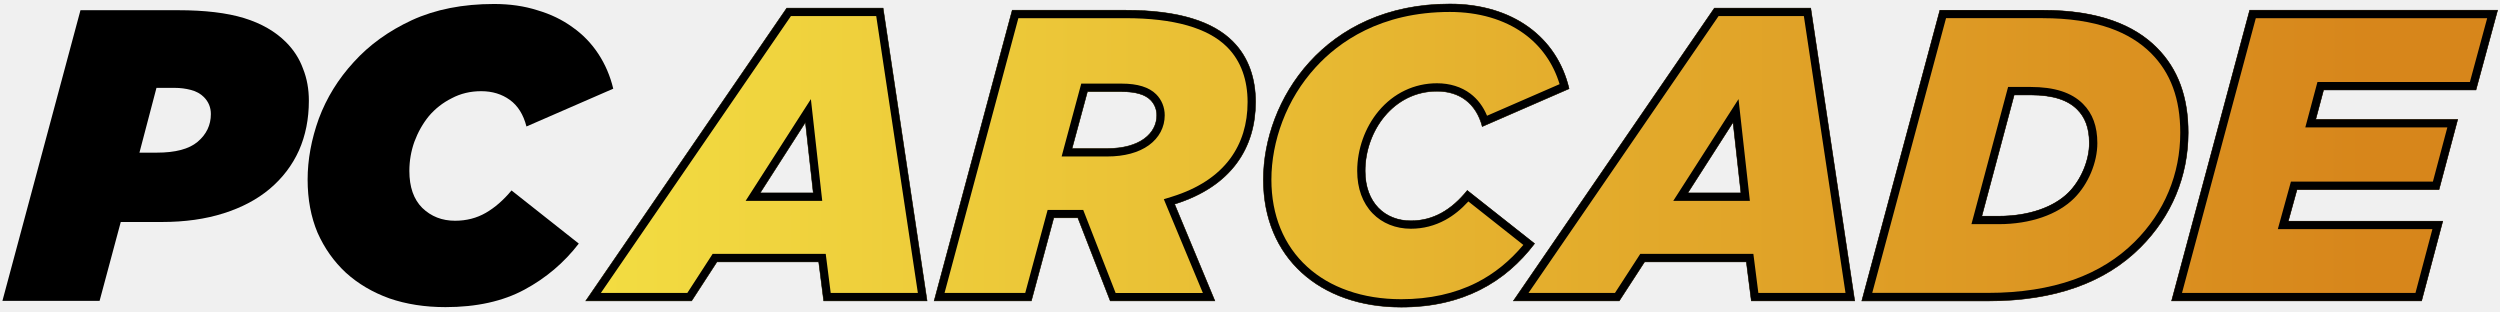
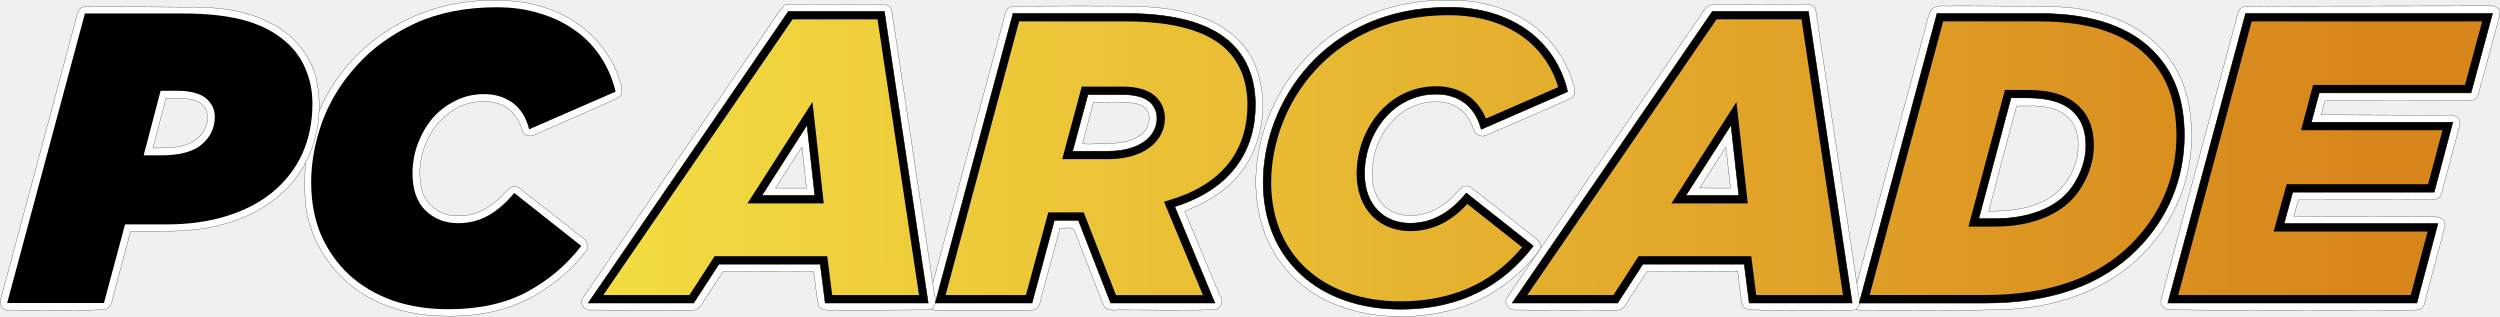
- <svg xmlns="http://www.w3.org/2000/svg" xmlns:xlink="http://www.w3.org/1999/xlink" version="1.1" id="Layer_1" x="0px" y="0px" viewBox="0 0 5020 624.7" xml:space="preserve" width="5020" height="624.7">
+ <svg xmlns="http://www.w3.org/2000/svg" xmlns:xlink="http://www.w3.org/1999/xlink" version="1.1" id="Layer_1" x="0px" y="0px" viewBox="0 0 5039.817 638.474" xml:space="preserve" width="5039.817" height="638.474">
  <defs id="defs148">
    <linearGradient id="linearGradient34773" gradientUnits="userSpaceOnUse" x1="15.196" y1="312.371" x2="3854.196" y2="312.371" gradientTransform="translate(1160.963,-2.2896484e-5)">
      <stop offset="0" style="stop-color:#f3dd42;stop-opacity:1" id="stop34769" />
      <stop offset="1" style="stop-color:#d7861b;stop-opacity:1" id="stop34771" />
    </linearGradient>
    <linearGradient id="SVGID_1_" gradientUnits="userSpaceOnUse" x1="15.196" y1="312.371" x2="3854.196" y2="312.371" gradientTransform="translate(1160.963,-2.2896484e-5)">
      <stop offset="0" style="stop-color:#FF2422" id="stop4" />
      <stop offset="1" style="stop-color:#C24FFF" id="stop6" />
    </linearGradient>
    <linearGradient xlink:href="#linearGradient34773" id="linearGradient6574" gradientUnits="userSpaceOnUse" gradientTransform="translate(1160.963,-7.145e-5)" x1="15.196" y1="312.371" x2="3588.224" y2="316.503" />
  </defs>
  <style type="text/css" id="style2">
	.st0{fill:#FFFFFF;}
	.st1{fill:#FF0000;}
	.st2{fill:url(#SVGID_1_);}
	.st3{fill:url(#SVGID_00000060022068257817767130000001067164073883981741_);}
	.st4{fill:url(#SVGID_00000144308182761068376180000004131709304805192586_);}
	.st5{fill:url(#SVGID_00000000935997520668853970000011105419993307822477_);}
	.st6{fill:url(#SVGID_00000018200174457167754170000000853354448091225986_);}
	.st7{fill:url(#SVGID_00000072987630451721579260000010409738167651109522_);}
	.st8{fill:#3636FF;}
	.st9{display:none;}
	.st10{display:inline;}
	.st11{enable-background:new    ;}
	.st12{fill:url(#SVGID_00000099639162208554751810000013272208193612295339_);}
	.st13{fill:url(#SVGID_00000158736166008707814920000018426778185460247990_);}
	.st14{fill:url(#SVGID_00000133527000259551881150000004185836194023049859_);}
	.st15{fill:url(#SVGID_00000093164219829473752460000004603917870326250679_);}
	.st16{fill:url(#SVGID_00000156556395246081825560000005894267688922753411_);}
	.st17{fill:url(#SVGID_00000135690321830567168220000000437954853257014148_);}
	.st18{fill:url(#SVGID_00000040565659643257570880000002075315462357006765_);}
	.st19{fill:url(#SVGID_00000017508175736194757820000008863537906517323707_);}
	.st20{fill:url(#SVGID_00000126293465477839731700000000626789561221784705_);}
	.st21{fill:url(#SVGID_00000087403315896914670680000008996143154280075168_);}
	.st22{fill:url(#SVGID_00000151540686432933406660000011628697137491540393_);}
	.st23{fill:url(#SVGID_00000143589059756432772880000012524823099024141722_);}
	.st24{fill:url(#SVGID_00000052088033699595628130000015515451372212444082_);}
	.st25{fill:url(#SVGID_00000126294377186336552610000001799937443100725399_);}
	.st26{fill:url(#SVGID_00000070835762807858034660000013936331226864194476_);}
	.st27{fill:url(#SVGID_00000092457199491666826160000016742156659903073436_);}
	.st28{fill:url(#SVGID_00000138556585880754416440000017272986633013561527_);}
	.st29{fill:url(#SVGID_00000032624778419303139080000015394367773870234245_);}
	.st30{fill:url(#SVGID_00000040539262103052545880000003837399106474199717_);}
	.st31{fill:url(#SVGID_00000115483974547727894610000006699104590764616355_);}
	.st32{fill:url(#SVGID_00000041285316495664937430000010139118778734034608_);}
	.st33{fill:url(#SVGID_00000178199001922562380240000009661348160359078294_);}
	.st34{fill:url(#SVGID_00000145019290134935790460000010249637267404127883_);}
	.st35{fill:url(#SVGID_00000117636406951782473700000003654222835714608307_);}
	.st36{fill:url(#SVGID_00000158745280490234840560000003483236744759648947_);}
	.st37{fill:url(#SVGID_00000146474604070782972690000015670225624893543309_);}
	.st38{fill:url(#SVGID_00000173847499186819278890000011550608873747634579_);}
	.st39{fill:url(#SVGID_00000141427567100195222880000010417319602782459071_);}
</style>
-   <g id="g114781">
+   <path style="fill:#ffffff;stroke:#000000;stroke-width:0.503;stroke-linejoin:round" d="m 4775.816,12.19 c -83.529,0.446 -167.227,-0.32 -250.65,0.882 -16.711,3.072 -14.621,24.029 -19.811,36.572 -49.587,185.116 -99.843,370.054 -148.714,555.36 -2.644,12.69 10.319,20.901 21.652,19.331 139.841,2.3 279.725,0.754 419.583,1.225 25.83,-0.613 51.997,1.221 77.618,-0.907 15.3,-4.211 13.033,-24.041 18.151,-36.189 11.482,-44.707 24.472,-89.631 35.238,-134.026 1.446,-14.676 -15.35,-18.428 -26.686,-17.456 -92.612,-1.591 -185.251,-0.199 -277.871,-1.262 2.869,-11.129 6.009,-22.185 9.033,-33.272 91.79,-0.307 183.748,0.602 275.434,-0.457 16.757,-3.048 14.623,-24.062 19.78,-36.628 9.957,-38.623 21.138,-77.094 30.337,-115.81 2.222,-14.679 -14.575,-19.363 -26.169,-17.214 -84.492,-0.454 -168.993,-0.061 -253.479,-1.226 2.826,-9.059 4.413,-19.664 7.89,-27.843 98.538,-1.034 197.244,0.253 295.679,-0.903 16.71,-3.043 14.672,-23.996 19.887,-36.526 12.057,-45.628 25.328,-91.1 36.626,-136.826 2.265,-13.754 -13.256,-19.565 -24.555,-17.23 -79.658,0.135 -159.316,0.27 -238.974,0.406 z" id="path1289" />
+   <path style="fill:#ffffff;stroke:#000000;stroke-width:0.503;stroke-linejoin:round" d="m 3937.825,11.898 c -14.667,1.586 -32.608,-3.692 -44.566,7.189 -8.34,15.912 -9.984,34.769 -15.708,51.815 -47.912,178.705 -96.16,357.324 -143.658,536.137 -2.673,14.217 12.663,21.102 24.645,18.522 99.247,-0.745 198.577,1.832 297.765,-2.352 98.534,-6.177 198.481,-42.443 267.471,-115.145 62.235,-64.78 98.128,-154.781 93.872,-244.864 -0.672,-57.075 -16.844,-115.926 -55.858,-158.945 -42.264,-50.147 -106.024,-76.283 -169.547,-86.191 -41.898,-7.089 -84.667,-4.043 -126.964,-5.516 -42.483,-0.321 -84.967,-0.659 -127.451,-0.649 z m 149.196,201.829 c 27.595,-1.172 57.834,1.744 79.873,20.835 23.904,20.434 25.271,54.96 20.252,83.736 -9.314,39.507 -36.379,75.134 -74.571,90.447 -32.101,14.555 -68.404,16.58 -103.688,17.263 18.229,-70.721 37.515,-141.518 56.365,-212.284 7.256,0.001 14.512,0.002 21.769,0.003 z" id="path1250" />
+   <path style="display:inline;fill:#ffffff;stroke:#000000;stroke-width:0.503;stroke-linejoin:round" d="m 3548.311,8.828 c -33.465,0.746 -67.27,-0.9 -100.52,1.355 -13.223,4.433 -17.335,20.651 -26.168,30.476 -128.099,186.936 -257.023,373.34 -384.441,560.721 -6.332,13.125 7.572,25.217 20.334,23.465 67.982,1.453 136.001,0.311 203.997,0.647 16.37,-2.85 20.237,-22.378 29.906,-33.606 9.572,-14.789 19.144,-29.578 28.716,-44.367 60.94,-0.257 121.879,-0.516 182.819,-0.777 3.583,22.394 4.837,45.444 9.177,67.527 6.541,14.515 25.255,9.355 37.879,10.892 61.888,0.424 123.946,0.871 185.732,-0.054 14.541,-1.576 14.468,-18.273 11.167,-29.133 -28.962,-191.577 -57.622,-383.2 -86.41,-574.803 -4.048,-16.974 -23.739,-12.218 -36.706,-12.675 -25.161,0.111 -50.322,0.222 -75.483,0.333 z M 3480.617,308.521 c 2.612,23.534 5.147,47.102 7.926,70.637 -20.627,-0.135 -42.013,0.29 -62.19,-0.295 17.485,-27.527 35.156,-54.936 52.908,-82.291 0.452,3.983 0.904,7.966 1.357,11.949 z" id="path1172" />
+   <path style="fill:#ffffff;stroke:#000000;stroke-width:0.503;stroke-linejoin:round" d="M 2919.974,0.355 C 2830.086,-1.166 2738.779,26.586 2668.388,83.267 c -36.028,30.38 -67.856,66.155 -89.898,108.042 -44.864,80.557 -61.416,179.938 -32.449,268.697 22.941,72.1 81.288,130.579 152.139,156.262 73.914,27.718 156.429,27.885 232.228,7.815 69.049,-18.466 129.24,-62.708 172.585,-118.923 8.08,-10.994 -1.397,-22.208 -11.038,-27.838 -42.747,-33.197 -84.728,-67.628 -127.771,-100.284 -15.601,-8.557 -25.396,10.729 -35.567,19.337 -28.726,30.236 -74.287,47.235 -114.902,33.39 -28.33,-10.398 -45.977,-39.495 -47.023,-68.992 -3.897,-46.981 15.121,-95.178 50.45,-126.52 27.476,-24.311 67.828,-35.504 103.56,-25.736 25.773,6.997 43.493,29.875 50.782,54.635 4.641,12.244 19.918,14.116 29.852,7.156 55.34,-23.982 111.103,-47.401 165.929,-72.305 13.95,-9.253 4.43,-27.13 0.856,-39.661 -20,-59.567 -65.995,-109.371 -123.839,-133.928 C 3005.33,7.395 2962.45,-0.777 2919.974,0.355 Z" id="path1133" />
+   <path style="fill:#ffffff;stroke:#000000;stroke-width:0.503;stroke-linejoin:round" d="m 2181.679,12.052 c -47.091,0.464 -94.351,-0.22 -141.334,1.024 -16.682,3.109 -14.586,24.031 -19.774,36.568 -49.888,185.671 -99.744,371.352 -149.69,557.007 -2.936,13.32 11.067,21.543 22.87,18.908 62.829,-0.305 125.825,0.606 188.549,-0.454 16.726,-3.045 14.657,-24.017 19.852,-36.56 11.577,-42.965 23.17,-85.956 34.773,-128.928 8.846,2.079 23.023,-3.484 28.354,3.637 20.209,51.011 39.351,102.618 60.231,153.255 8.87,13.762 27.756,6.348 41.42,8.328 60.471,-0.404 121.038,1.914 181.453,-0.733 13.599,-0.657 18.727,-17.484 11.116,-27.6 -23.787,-56.966 -47.582,-113.928 -71.38,-170.89 48.336,-18.257 94.896,-47.343 123.067,-91.78 37.511,-58.122 44.627,-134.572 20.429,-199.149 C 2512.655,83.219 2465.122,47.812 2414.101,31.82 2339.328,6.927 2259.166,13.348 2181.679,12.052 Z m 59.69,194.48 c 20.079,1.649 40.29,-2.902 59.317,5.862 22.995,10.193 19.33,43.699 1.461,57.092 -24.288,21.142 -58.639,19.398 -88.322,20.528 -10.133,-0.32 -23.425,1.614 -31.491,-0.781 7.151,-27.802 14.66,-55.402 22.057,-83.143 12.326,0.147 24.652,0.295 36.978,0.442 z" id="path1094" />
+   <path style="display:inline;fill:#ffffff;stroke:#000000;stroke-width:0.503;stroke-linejoin:round" d="m 1581.13,10.617 c -18.342,21.44 -32.486,46.464 -49.173,69.317 -119.206,173.942 -239.019,347.475 -357.552,521.875 -6.943,12.502 5.919,25.777 18.891,23.103 68.951,0.786 138.078,1.089 206.931,0.194 14.717,-3.409 18.39,-21.263 27.379,-31.699 9.977,-15.354 20,-30.68 30.202,-45.886 60.697,0.025 121.797,-1.24 182.252,0.164 3.862,22.396 5.115,45.263 9.96,67.459 7.806,15.266 26.801,8.416 40.434,10.075 60.715,-0.11 121.597,0.285 182.204,-0.958 14.848,-1.716 14.33,-19.006 11.161,-30.041 -28.716,-190.87 -57.435,-381.74 -86.156,-572.61 -3.779,-16.244 -22.251,-12.727 -34.757,-13.019 -58.506,0.026 -117.176,-0.735 -175.578,0.285 -2.066,0.581 -4.133,1.161 -6.199,1.742 z m 35.658,286.692 c 3.121,27.27 6.218,54.545 9.03,81.849 -20.843,0 -41.685,0 -62.528,0 17.793,-27.711 35.451,-55.446 53.354,-83.071 z" id="path1016" />
+   <path style="fill:#ffffff;stroke:#000000;stroke-width:0.503;stroke-linejoin:round" d="M 991.684,0.981 C 886.5,-0.496 781.38,43.54 710.05,121.106 c -50.716,54.955 -84.245,125.959 -93.827,200.141 -2.081,33.037 -3.242,66.507 0.832,99.42 8.647,52.555 34.434,101.744 72.711,138.784 50.196,50.268 122.067,74.509 192.071,77.14 69.574,3.736 142.084,-7.173 202.144,-44.333 37.486,-22.949 72.284,-51.794 98.281,-87.409 7.369,-12.314 -3.76,-23.997 -13.75,-30.098 -40.837,-32.303 -81.59,-64.732 -122.908,-96.415 -14.993,-8.385 -25.072,8.462 -34.472,17.162 -23.397,23.839 -55.18,41.694 -89.548,39.398 -34.456,1.839 -68.167,-25.076 -72.76,-59.532 C 836.32,310.463 870.897,236.474 933.868,211.899 c 22.74,-8.283 48.813,-10.072 72.013,-2.647 24.819,8.057 40.839,31.166 47.338,55.496 5.929,13.955 22.208,9.45 32.406,3.323 53.636,-23.754 107.964,-46.081 160.963,-71.197 13.642,-10.67 4.101,-29.197 0.19,-42.351 C 1223.69,88.567 1167.092,37.533 1101.15,16.211 1065.96,3.575 1028.836,0.317 991.684,0.981 Z" id="path977" />
+   <path style="fill:#ffffff;stroke:#000000;stroke-width:0.503;stroke-linejoin:round" d="M 163.732,15.43 C 152.287,26.393 153.419,44.266 147.862,58.409 98.796,241.163 49.818,423.975 0.644,606.658 -2.287,619.978 11.716,628.193 23.517,625.56 c 61.174,-0.596 122.427,1.261 183.553,-1.163 13.898,0.007 19.14,-14.295 20.748,-25.832 11.845,-44.115 23.623,-88.247 35.424,-132.374 62.592,-0.598 126.601,3.672 187.441,-14.243 C 520.726,433.515 586.828,389.191 618.863,322.659 643.923,270.858 650.081,209.908 636.36,154.079 623.419,104.757 585.575,64.744 539.714,43.811 491.787,19.922 437.476,13.929 384.579,14.556 313.054,14.094 241.365,13.109 169.939,13.72 c -2.069,0.57 -4.138,1.14 -6.207,1.71 z M 353.606,198.177 c 21.027,0.15 47.763,0.156 60.457,20.468 12.53,24.607 -3.235,55.558 -26.486,67.435 -24.299,14.076 -52.345,11.346 -79.098,12.412 8.592,-33.688 17.239,-67.3 26.293,-100.754 6.278,0.146 12.555,0.293 18.833,0.439 z" id="path938" />
+   <g id="g114781" transform="translate(9.598298,6.645792)">
    <path class="st2" d="m 1579.763,16.3 -403.6,587.9 h 212.6 l 50.9,-78.4 h 204.3 l 10,78.4 h 207.6 l -88.3,-587.9 z m -53.4,371.1 90.9,-141.8 15.8,141.8 z m 733.8,-366.9 h -227.6 l -156.8,583.7 h 195.2 l 45,-166.8 h 48.4 l 65,166.8 h 210.1 l -80.9,-194.3 c 115.1,-35.9 162.6,-114.2 162.6,-205.1 0,-45.9 -13.3,-89.2 -45.9,-121.7 -39.1,-39.2 -107.5,-62.6 -215.1,-62.6 z m -36.6,277.7 h -70.9 l 30.9,-114.2 h 69.2 c 27.5,0 46.7,5.8 57.5,16.7 8.3,8.3 12.5,19.2 12.5,30.9 0,36.6 -34.2,66.6 -99.2,66.6 z m 857.8,191 -135.1,-106.7 c -31.7,39.2 -68.4,60.9 -113.4,60.9 -51.7,0 -91.7,-35.9 -91.7,-100.1 0,-80.1 56.7,-160.1 144.3,-160.1 44.2,0 78.4,23.3 90.9,70.9 l 174.3,-75.9 c -24.2,-103.5 -113.5,-170.2 -239.4,-170.2 -251.8,0 -374.4,193.5 -374.4,352.7 0,156.8 113.4,256 276.9,256 124.2,0 209.3,-50.8 267.6,-127.5 z m 361.1,-472.9 -403.6,587.9 h 212.6 l 50.9,-78.4 h 204.3 l 10,78.4 h 207.6 l -88.3,-587.9 z m -53.4,371.1 90.9,-141.8 15.8,141.8 z m 941.5,-291.8 c -44.2,-44.2 -115.1,-75 -228.5,-75 h -206.8 l -156.8,583.7 h 253.5 c 135.1,0 236,-37.5 306,-107.6 62.5,-62.5 95.9,-142.6 95.9,-230.2 0.1,-70.9 -20,-127.6 -63.3,-170.9 z m -176.8,291 c -30,30 -80.9,47.5 -140.1,47.5 h -34.2 l 65,-243.5 h 32.5 c 46.7,0 75.9,10.8 94.2,29.2 15,15 24.2,35.9 24.2,67.5 0.1,35.9 -17.4,75.1 -41.6,99.3 z m 818,-206 43.4,-160.1 h -497.8 l -156.8,583.7 h 502 l 42.5,-160.1 h -310.2 l 17.5,-63.4 h 285.2 l 37.5,-140.9 h -285.1 l 15.8,-59.2 z" id="path9-5" style="fill:url(#linearGradient6574);fill-opacity:1;stroke:#000000;stroke-opacity:1" />
    <g id="g141" transform="translate(1160.963,-2.2896484e-5)" style="fill:#000000;fill-opacity:1">
      <g id="g34" style="fill:#000000;fill-opacity:1">
        <linearGradient id="SVGID_00000128444796063564815230000007252927678799283094_" gradientUnits="userSpaceOnUse" x1="357.925" y1="604.233" x2="357.925" y2="16.34">
          <stop offset="0" style="stop-color:#FF0000" id="stop15" />
          <stop offset="0.263" style="stop-color:#E42372" id="stop17" />
          <stop offset="0.319" style="stop-color:#FFA1FF" id="stop19" />
          <stop offset="0.427" style="stop-color:#DA2F9A" id="stop21" />
          <stop offset="0.755" style="stop-color:#CC41D4" id="stop23" />
          <stop offset="0.788" style="stop-color:#FFA1FF" id="stop25" />
          <stop offset="0.841" style="stop-color:#C846E3" id="stop27" />
          <stop offset="1" style="stop-color:#C24FFF" id="stop29" />
        </linearGradient>
        <path style="fill:#000000;fill-opacity:1" d="m 598.5,32.3 83.6,555.9 h -175 l -8.2,-64.4 -1.8,-14 H 483 278.7 270 l -4.7,7.3 -46.1,71.1 H 45.6 L 427.2,32.3 H 598.5 M 336.2,403.4 h 29.3 106.7 17.9 l -2,-17.8 -15.8,-141.8 -5,-44.8 -24.4,38 -90.9,141.8 -15.8,24.6 M 612.3,16.3 H 418.8 L 15.2,604.2 h 212.6 l 50.9,-78.4 H 483 l 10,78.4 h 207.6 z m -246.9,371.1 90.9,-141.8 15.8,141.8 z" id="path32" />
      </g>
      <g id="g55" style="fill:#000000;fill-opacity:1">
        <linearGradient id="SVGID_00000135673619673579814740000002913345356260872074_" gradientUnits="userSpaceOnUse" x1="1037.541" y1="604.233" x2="1037.541" y2="20.51">
          <stop offset="0" style="stop-color:#FF0000" id="stop36" />
          <stop offset="0.263" style="stop-color:#E42372" id="stop38" />
          <stop offset="0.319" style="stop-color:#FFA1FF" id="stop40" />
          <stop offset="0.427" style="stop-color:#DA2F9A" id="stop42" />
          <stop offset="0.755" style="stop-color:#CC41D4" id="stop44" />
          <stop offset="0.788" style="stop-color:#FFA1FF" id="stop46" />
          <stop offset="0.841" style="stop-color:#C846E3" id="stop48" />
          <stop offset="1" style="stop-color:#C24FFF" id="stop50" />
        </linearGradient>
        <path style="fill:#000000;fill-opacity:1" d="m 1099.2,36.5 c 96.9,0 165.4,19.5 203.8,57.9 13.9,13.9 24.5,30.7 31.4,50 6.5,18.1 9.8,38.5 9.8,60.5 0,44.1 -11.8,82.3 -35,113.7 -25.5,34.4 -64.7,60.1 -116.4,76.2 l -16.8,5.2 6.7,16.2 71.7,172.1 h -175.2 l -61.1,-156.6 -4,-10.2 H 1003.2 955 942.7 l -3.2,11.8 -41.8,154.9 h -162 L 883.9,36.5 h 215.3 M 970.8,314.2 h 20.9 70.9 c 34.1,0 63,-7.8 83.4,-22.6 20.5,-14.9 31.8,-36.2 31.8,-60.1 0,-16.1 -6.1,-31.1 -17.2,-42.2 -14.2,-14.2 -37.3,-21.4 -68.9,-21.4 h -69.2 -12.3 l -3.2,11.8 -30.8,114.3 -5.4,20.2 M 1099.2,20.5 H 871.6 L 714.8,604.2 H 910 l 45,-166.8 h 48.4 l 65,166.8 h 210.1 l -80.9,-194.3 c 115.1,-35.9 162.6,-114.2 162.6,-205.1 0,-45.9 -13.3,-89.2 -45.9,-121.7 C 1275.2,43.9 1206.8,20.5 1099.2,20.5 Z M 991.7,298.2 1022.6,184 h 69.2 c 27.5,0 46.7,5.8 57.5,16.7 8.3,8.3 12.5,19.2 12.5,30.9 0,36.7 -34.2,66.7 -99.2,66.7 h -70.9 z" id="path53" />
      </g>
      <g id="g76" style="fill:#000000;fill-opacity:1">
        <linearGradient id="SVGID_00000093171400342485411010000004786870807831186310_" gradientUnits="userSpaceOnUse" x1="1682.773" y1="616.741" x2="1682.773" y2="8">
          <stop offset="0" style="stop-color:#FF0000" id="stop57" />
          <stop offset="0.263" style="stop-color:#E42372" id="stop59" />
          <stop offset="0.319" style="stop-color:#FFA1FF" id="stop61" />
          <stop offset="0.427" style="stop-color:#DA2F9A" id="stop63" />
          <stop offset="0.755" style="stop-color:#CC41D4" id="stop65" />
          <stop offset="0.788" style="stop-color:#FFA1FF" id="stop67" />
          <stop offset="0.841" style="stop-color:#C846E3" id="stop69" />
          <stop offset="1" style="stop-color:#C24FFF" id="stop71" />
        </linearGradient>
        <path style="fill:#000000;fill-opacity:1" d="m 1750.3,24 c 57.9,0 109.2,15 148.5,43.3 34.7,25 59.3,60 71.9,101.7 L 1825,232.4 c -7.6,-18.4 -18.8,-33.3 -33.5,-44.4 -18.1,-13.6 -41.2,-20.8 -67,-20.8 -45.5,0 -87.1,19.8 -117.2,55.8 -27.3,32.7 -43,76.5 -43,120.3 0,34.9 10.7,64.3 31,85.2 19.3,19.9 46.5,30.8 76.7,30.8 24.7,0 48,-6 69.4,-17.7 16.4,-9 31.6,-21.2 46.1,-37.1 l 110.4,87.3 c -27.1,32.4 -58.6,57.9 -93.8,75.7 -43.7,22.1 -94.6,33.3 -151.3,33.3 -38.6,0 -74.6,-5.7 -106.9,-17.1 -31.6,-11 -59.2,-27.2 -82,-48 -47,-42.8 -71.9,-103.3 -71.9,-175 0,-38.4 7.6,-78.7 22,-116.6 15.4,-40.6 37.8,-77.1 66.6,-108.7 C 1526.8,84.6 1611.1,24 1750.3,24 m 0,-16 c -251.8,0 -374.4,193.5 -374.4,352.7 0,156.8 113.4,256 276.9,256 124.2,0 209.3,-50.9 267.7,-127.6 L 1785.4,382.4 c -31.7,39.2 -68.4,60.9 -113.4,60.9 -51.7,0 -91.7,-35.9 -91.7,-100.1 0,-80.1 56.7,-160.1 144.3,-160.1 44.2,0 78.4,23.3 90.9,70.9 l 174.3,-75.9 C 1965.5,74.7 1876.2,8 1750.3,8 Z" id="path74" />
      </g>
      <g id="g97" style="fill:#000000;fill-opacity:1">
        <linearGradient id="SVGID_00000145054330599880703690000004533480753458681732_" gradientUnits="userSpaceOnUse" x1="2220.622" y1="604.233" x2="2220.622" y2="16.34">
          <stop offset="0" style="stop-color:#FF0000" id="stop78" />
          <stop offset="0.263" style="stop-color:#E42372" id="stop80" />
          <stop offset="0.319" style="stop-color:#FFA1FF" id="stop82" />
          <stop offset="0.427" style="stop-color:#DA2F9A" id="stop84" />
          <stop offset="0.755" style="stop-color:#CC41D4" id="stop86" />
          <stop offset="0.788" style="stop-color:#FFA1FF" id="stop88" />
          <stop offset="0.841" style="stop-color:#C846E3" id="stop90" />
          <stop offset="1" style="stop-color:#C24FFF" id="stop92" />
        </linearGradient>
        <path style="fill:#000000;fill-opacity:1" d="m 2461.2,32.3 83.6,555.9 h -175 l -8.2,-64.4 -1.8,-14 h -14.1 -204.3 -8.7 l -4.7,7.3 -46.1,71.1 H 1908.3 L 2289.9,32.3 h 171.3 m -262.3,371.1 h 29.3 106.7 17.9 l -2,-17.8 -15.8,-141.8 -5,-44.8 -24.4,38 -90.9,141.8 -15.8,24.6 M 2475,16.3 h -193.5 l -403.6,587.9 h 212.6 l 50.9,-78.4 h 204.3 l 10,78.4 h 207.6 z m -246.9,371.1 90.9,-141.8 15.8,141.8 z" id="path95" />
      </g>
      <g id="g118" style="fill:#000000;fill-opacity:1">
        <linearGradient id="SVGID_00000106148091704042031110000017185161894946614463_" gradientUnits="userSpaceOnUse" x1="2905.24" y1="604.233" x2="2905.24" y2="20.51">
          <stop offset="0" style="stop-color:#FF0000" id="stop99" />
          <stop offset="0.263" style="stop-color:#E42372" id="stop101" />
          <stop offset="0.319" style="stop-color:#FFA1FF" id="stop103" />
          <stop offset="0.427" style="stop-color:#DA2F9A" id="stop105" />
          <stop offset="0.755" style="stop-color:#CC41D4" id="stop107" />
          <stop offset="0.788" style="stop-color:#FFA1FF" id="stop109" />
          <stop offset="0.841" style="stop-color:#C846E3" id="stop111" />
          <stop offset="1" style="stop-color:#C24FFF" id="stop113" />
        </linearGradient>
        <path style="fill:#000000;fill-opacity:1" d="m 2941.1,36.5 c 51.9,0 97.3,6.7 134.9,20 32.8,11.6 60.5,28.5 82.3,50.3 39.5,39.5 58.7,91.7 58.7,159.6 0,41.5 -7.8,81.3 -23.3,118.3 -15.4,37.1 -38.3,70.9 -67.9,100.5 -33.6,33.6 -74.8,59.2 -122.7,76.3 -49.5,17.6 -107.4,26.6 -172,26.6 H 2598.5 L 2746.7,36.4 h 194.4 m -143.4,413.7 h 20.8 34.2 c 63,0 118.2,-19 151.4,-52.2 28.2,-28.2 46.4,-71.6 46.4,-110.5 0,-33.6 -9.4,-59.4 -28.9,-78.9 -22.8,-22.8 -57.3,-33.9 -105.5,-33.9 h -32.5 -12.3 l -3.2,11.9 -65,243.5 -5.4,20.1 M 2941.1,20.5 H 2734.3 L 2577.5,604.2 H 2831 c 135.1,0 236,-37.5 306,-107.6 62.5,-62.5 95.9,-142.6 95.9,-230.2 0,-70.9 -20,-127.6 -63.4,-170.9 -44.1,-44.1 -115,-75 -228.4,-75 z m -122.6,413.6 65,-243.5 h 32.5 c 46.7,0 75.9,10.8 94.2,29.2 15,15 24.2,35.9 24.2,67.5 0,35.9 -17.5,75 -41.7,99.2 -30,30 -80.9,47.5 -140.1,47.5 h -34.1 z" id="path116" />
      </g>
      <g id="g139" style="fill:#000000;fill-opacity:1">
        <linearGradient id="SVGID_00000021080724737336074490000000910687952145319586_" gradientUnits="userSpaceOnUse" x1="3526.893" y1="604.233" x2="3526.893" y2="20.51">
          <stop offset="0" style="stop-color:#FF0000" id="stop120" />
          <stop offset="0.263" style="stop-color:#E42372" id="stop122" />
          <stop offset="0.319" style="stop-color:#FFA1FF" id="stop124" />
          <stop offset="0.427" style="stop-color:#DA2F9A" id="stop126" />
          <stop offset="0.755" style="stop-color:#CC41D4" id="stop128" />
          <stop offset="0.788" style="stop-color:#FFA1FF" id="stop130" />
          <stop offset="0.841" style="stop-color:#C846E3" id="stop132" />
          <stop offset="1" style="stop-color:#C24FFF" id="stop134" />
        </linearGradient>
        <path style="fill:#000000;fill-opacity:1" d="m 3833.3,36.5 -34.7,128.1 h -293.8 -12.3 l -3.2,11.9 -15.8,59.2 -5.4,20.1 h 20.8 264.4 l -29,108.9 h -272.9 -12.2 l -3.2,11.7 -17.5,63.4 -5.6,20.3 h 21 289.4 l -34,128.1 H 3220.5 L 3368.7,36.5 h 464.6 m 20.9,-16 h -497.8 l -156.8,583.7 h 502 l 42.5,-160.1 h -310.2 l 17.5,-63.4 h 285.2 l 37.5,-140.9 H 3489 l 15.8,-59.2 h 306 z" id="path137" />
      </g>
    </g>
    <g aria-label="PC" id="text2067" style="font-size:833.836px;line-height:1.25;font-family:Digitalt;-inkscape-font-specification:Digitalt;text-align:center;letter-spacing:0px;word-spacing:0px;text-anchor:middle;stroke-width:4.343" transform="translate(-12.47963,-2.2896484e-5)">
      <path d="m 327.504,306.513 q 55.867,0 81.716,-21.68 26.683,-22.514 26.683,-55.867 0,-20.012 -14.175,-34.187 -10.006,-10.006 -25.849,-14.175 -15.843,-4.169 -32.52,-4.169 H 326.67 L 292.482,306.513 Z M 174.078,20.507 H 370.029 q 80.882,0 132.58,15.843 51.698,15.843 84.217,48.362 23.347,23.347 34.187,53.365 11.674,29.184 11.674,64.205 0,55.033 -20.012,100.06 -20.012,44.193 -58.369,76.713 -37.523,31.686 -92.556,49.196 -55.033,17.511 -124.242,17.511 H 254.96 L 212.434,604.193 H 17.317 Z" style="font-family:'Gotham Ultra';-inkscape-font-specification:'Gotham Ultra'" id="path8135" />
      <path d="m 907.019,616.7 q -61.704,0 -112.568,-17.511 -50.864,-18.344 -87.553,-51.698 -35.855,-33.353 -56.701,-80.048 -20.012,-47.529 -20.012,-106.731 0,-60.036 22.514,-122.574 23.347,-62.538 70.042,-113.402 46.695,-51.698 116.737,-84.217 70.876,-32.52 165.1,-32.52 47.529,0 86.719,12.508 40.024,11.674 70.876,34.187 30.852,21.68 51.698,53.366 20.846,31.686 30.018,70.042 l -174.272,75.879 q -9.172,-35.855 -33.353,-53.366 -24.181,-17.511 -57.535,-17.511 -32.52,0 -59.202,14.175 -26.683,13.341 -45.861,35.855 -18.344,22.514 -29.184,51.698 -10.006,28.35 -10.006,58.369 0,48.362 25.849,74.211 26.683,25.849 65.873,25.849 34.187,0 61.704,-15.843 27.517,-15.843 51.698,-45.027 l 135.081,106.731 q -44.193,57.535 -109.233,92.556 -65.039,35.021 -158.429,35.021 z" style="font-family:'Gotham Ultra';-inkscape-font-specification:'Gotham Ultra'" id="path8137" />
    </g>
  </g>
</svg>
